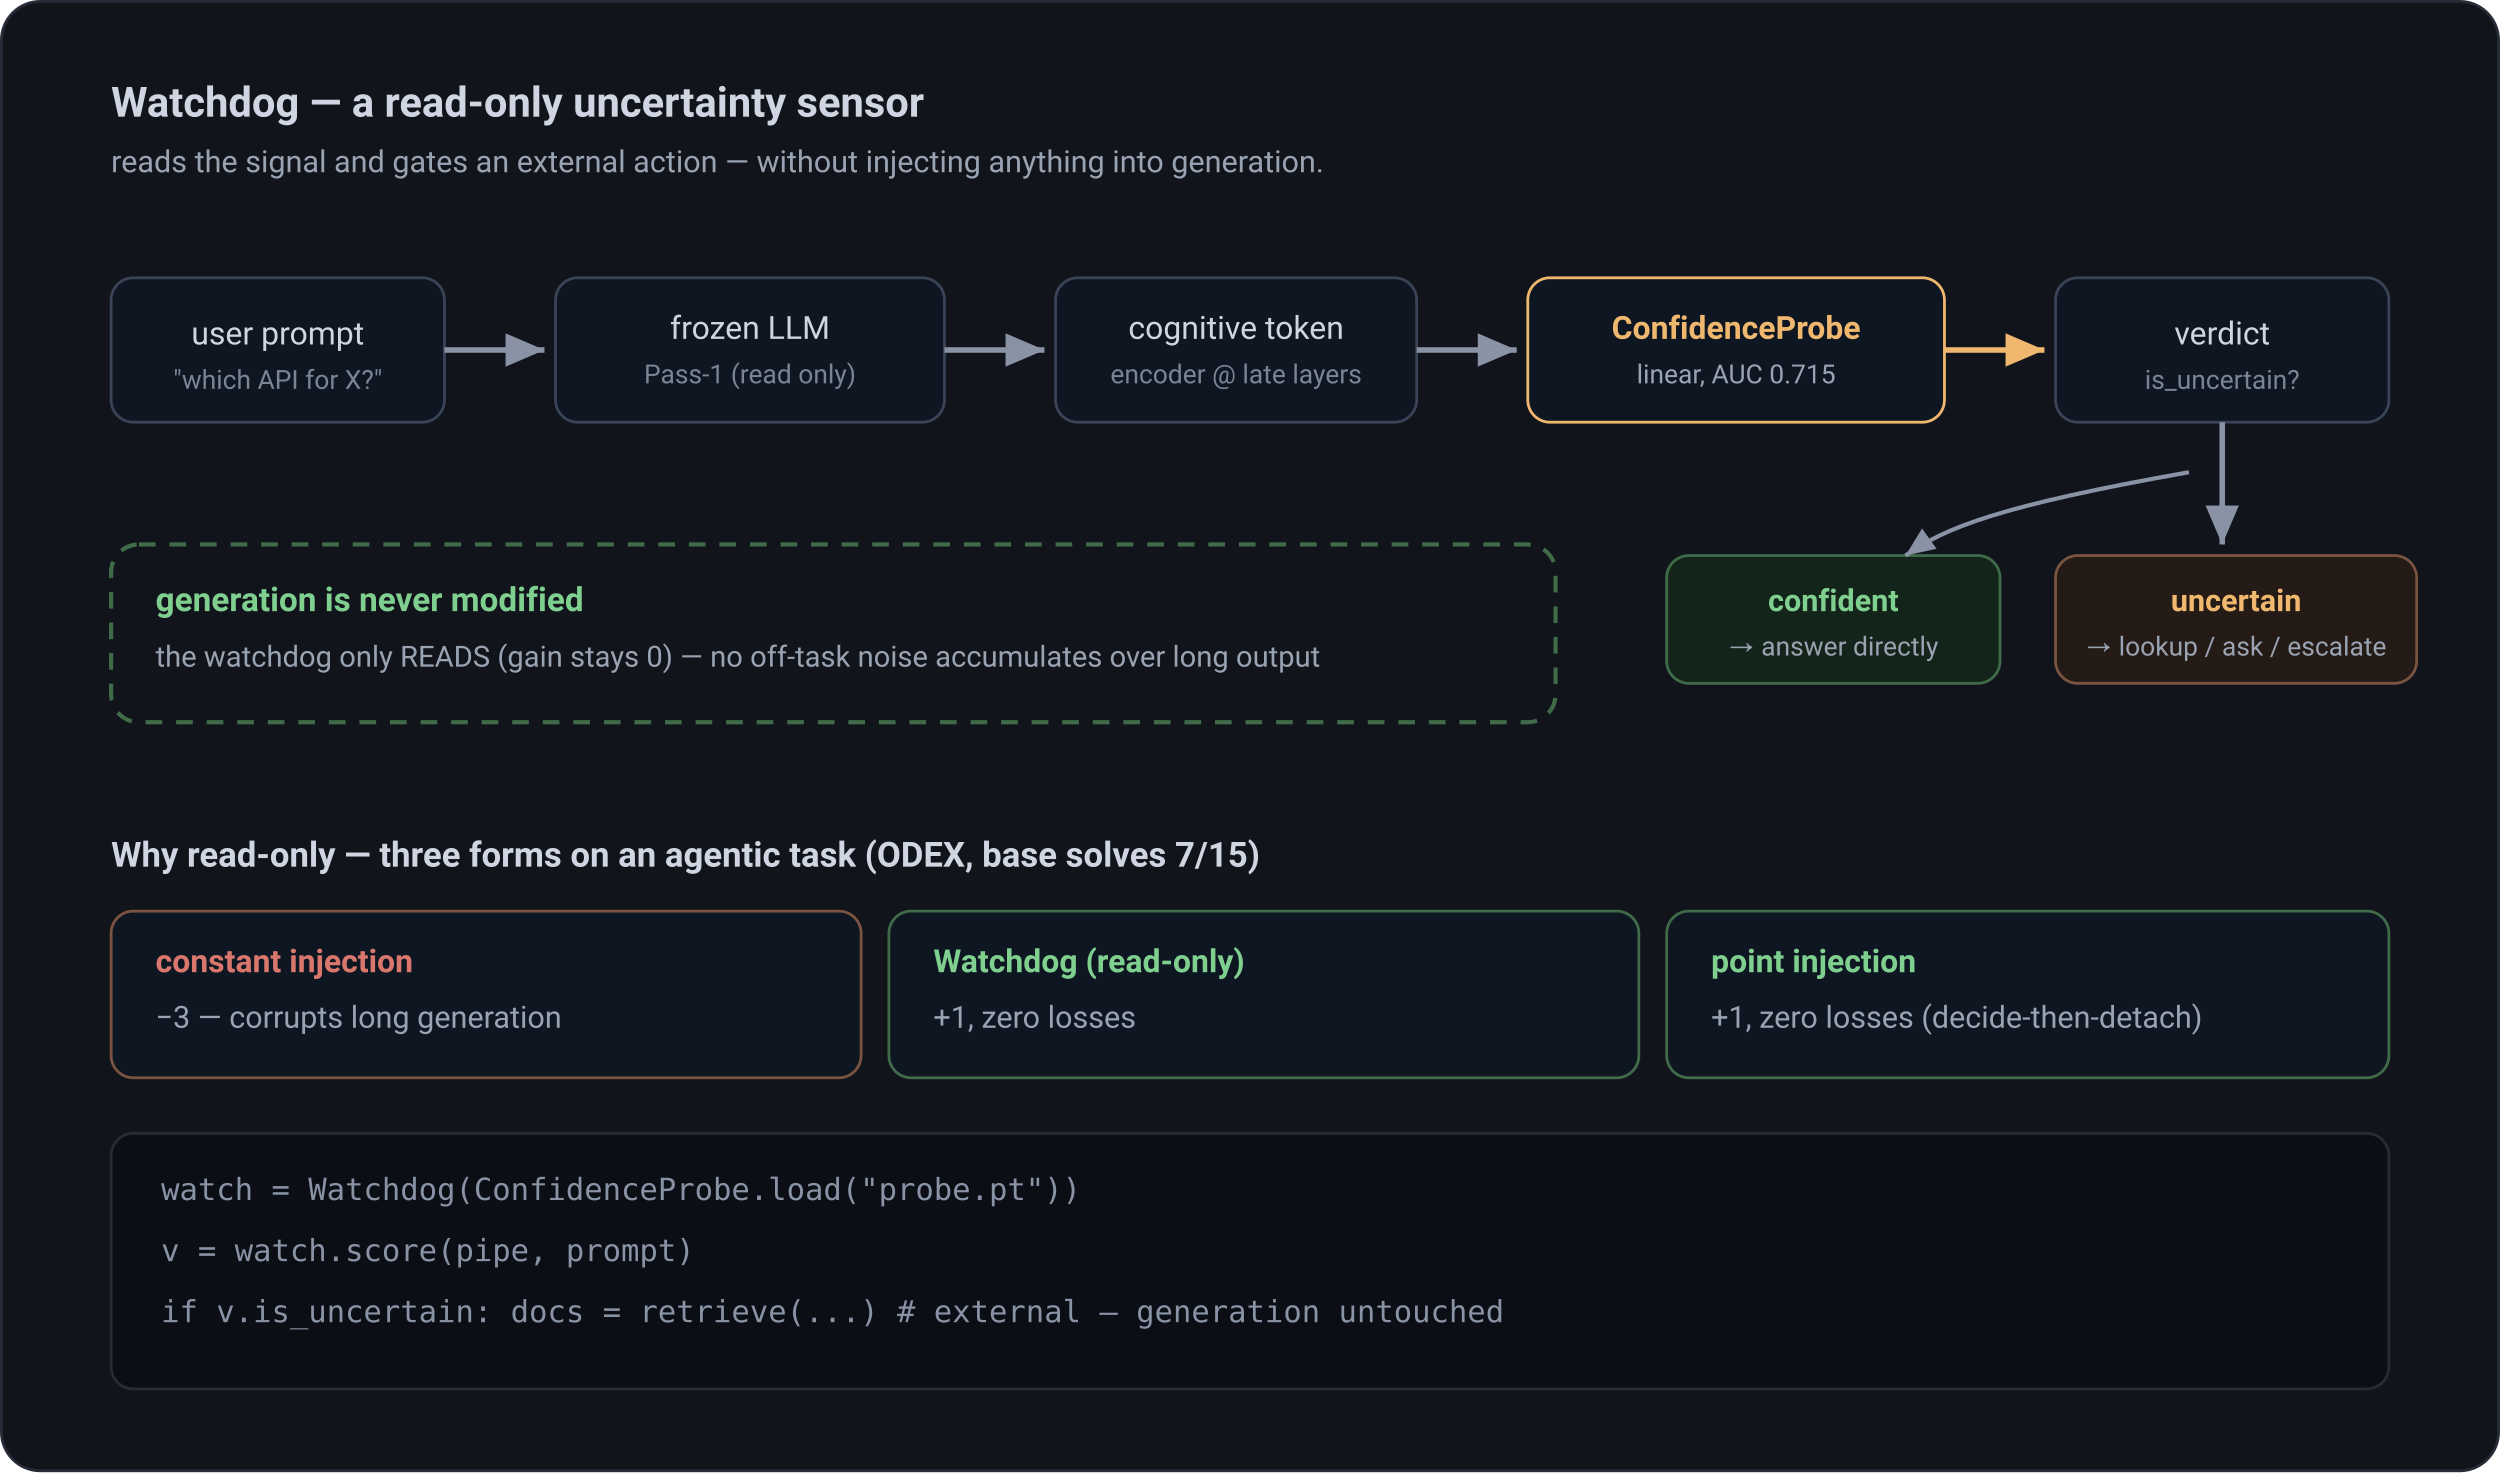
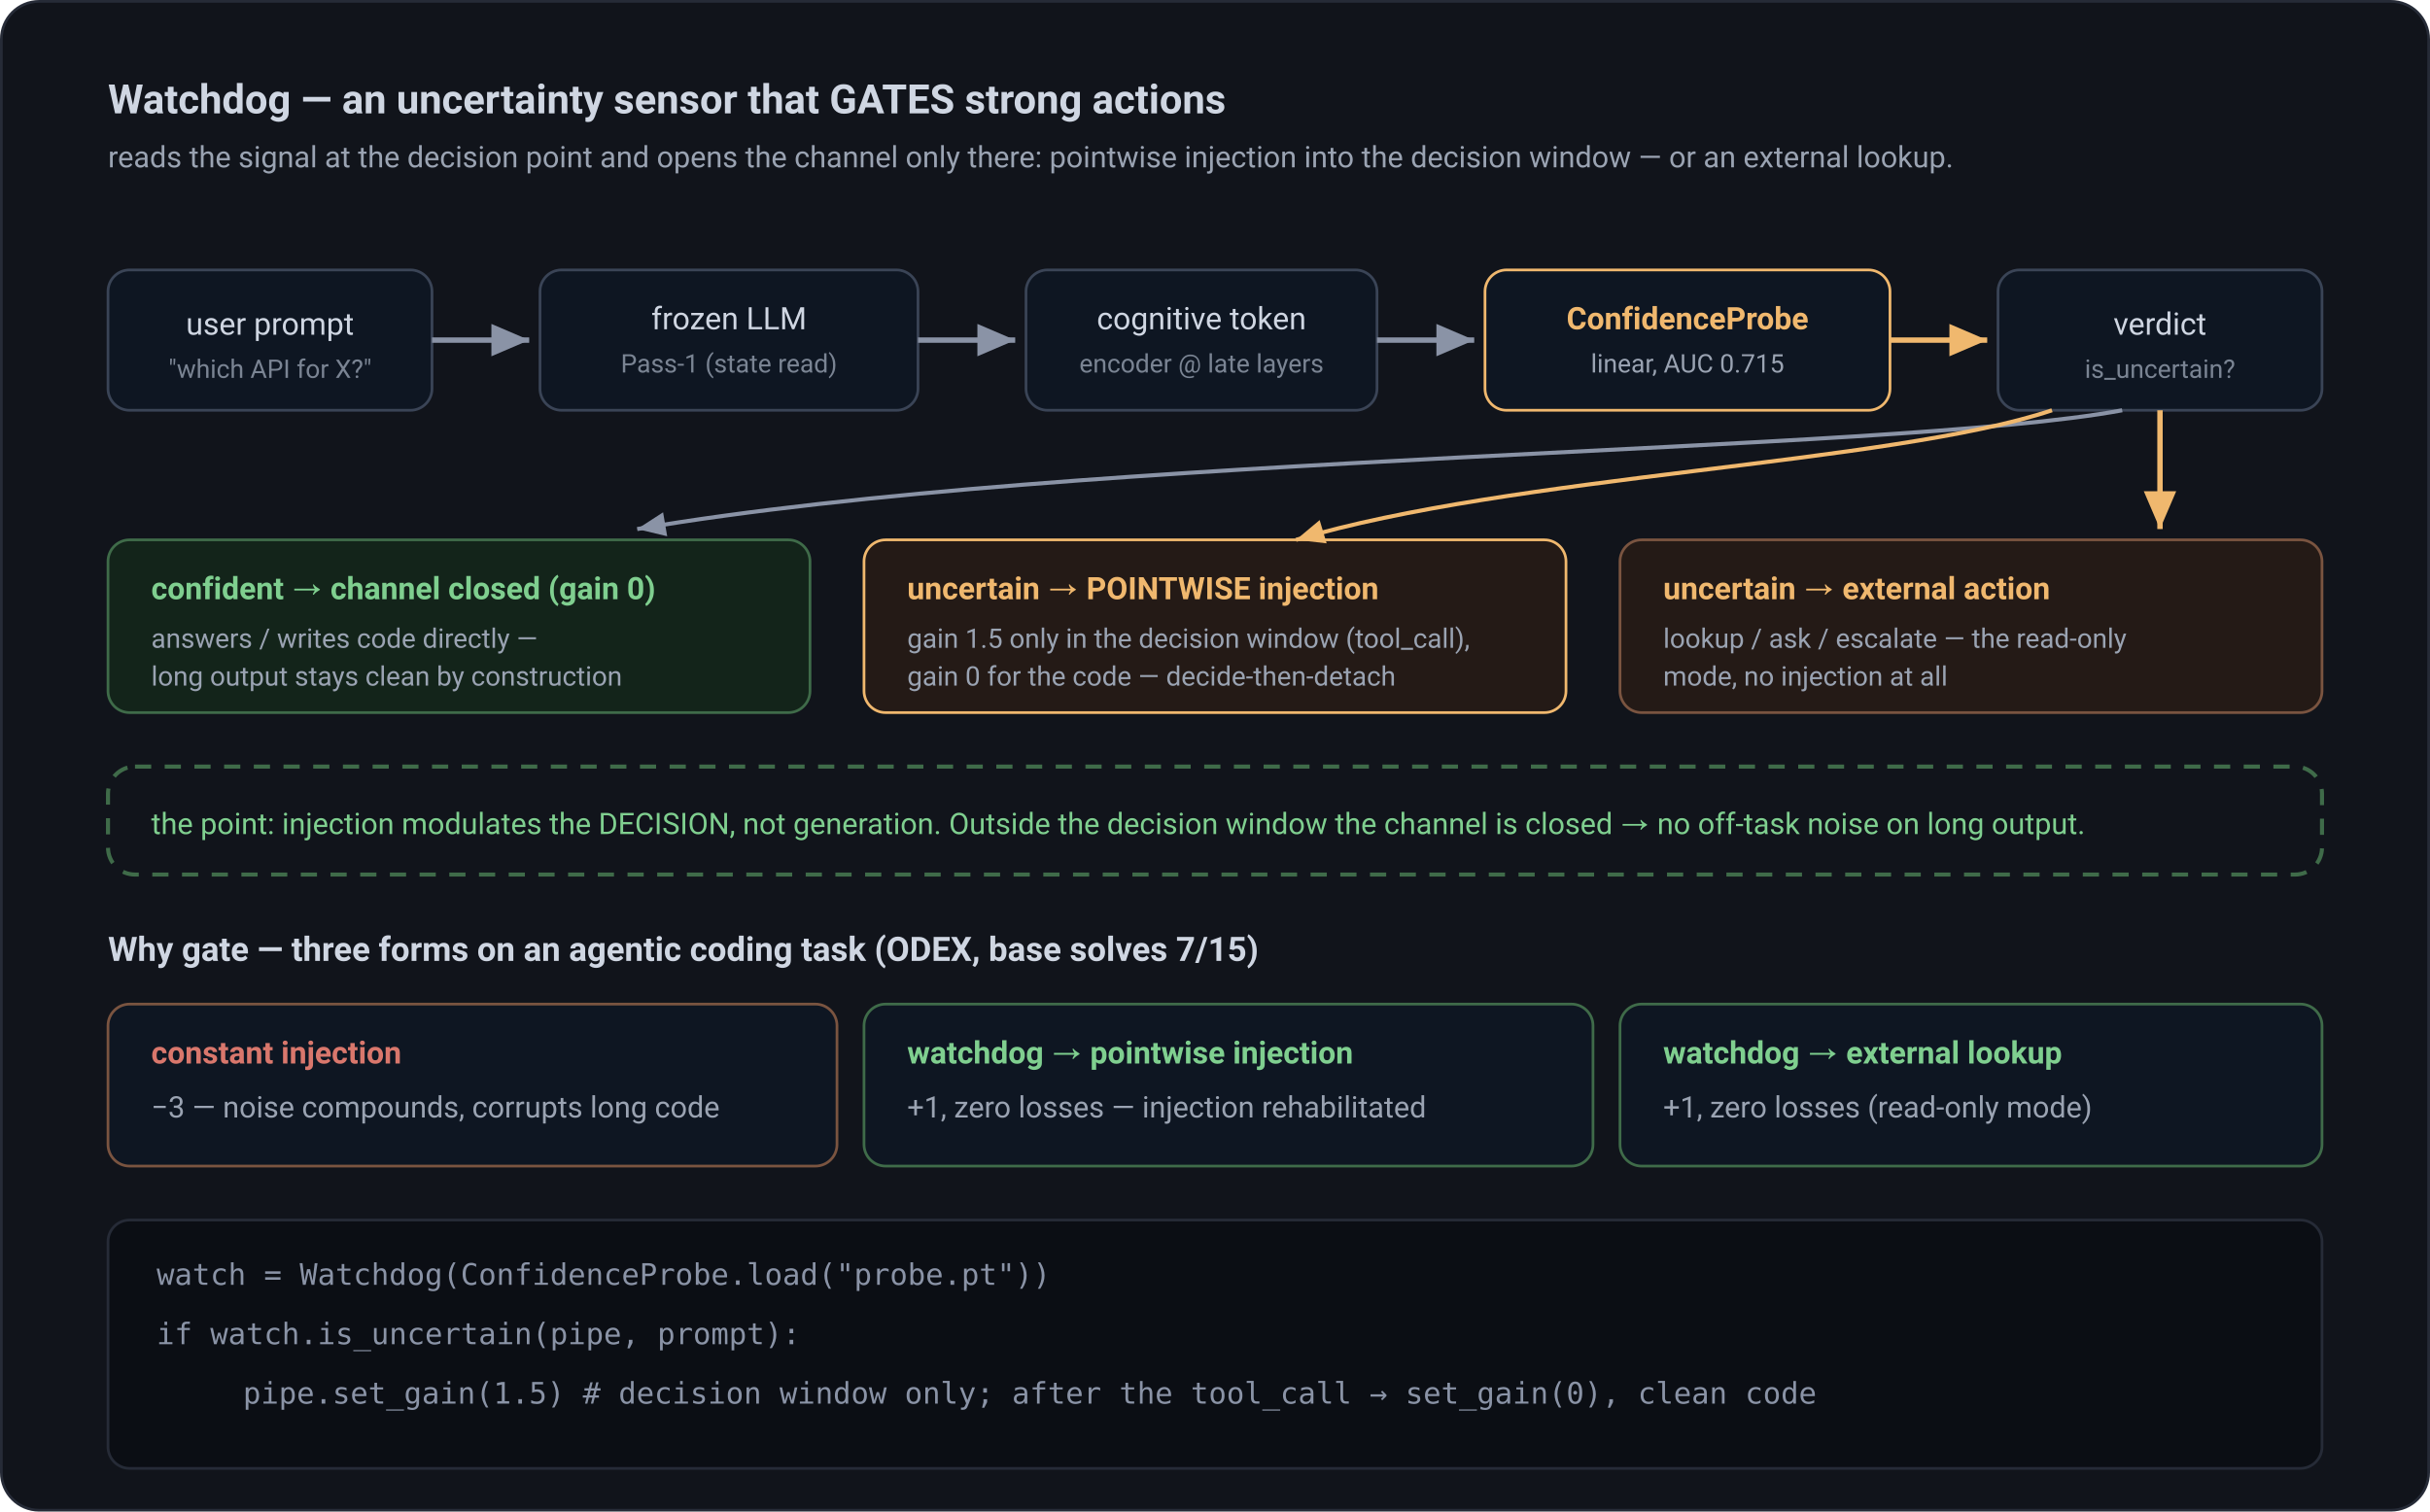
- <svg xmlns="http://www.w3.org/2000/svg" viewBox="0 0 900 530" font-family="-apple-system, Segoe UI, Roboto, Helvetica, Arial, sans-serif">
+ <svg xmlns="http://www.w3.org/2000/svg" viewBox="0 0 900 560" font-family="-apple-system, Segoe UI, Roboto, Helvetica, Arial, sans-serif">
  <defs>
    <marker id="arr" markerWidth="9" markerHeight="9" refX="7" refY="3" orient="auto" markerUnits="strokeWidth">
      <path d="M0,0 L7,3 L0,6 Z" fill="#8a93a6" />
    </marker>
    <marker id="arro" markerWidth="9" markerHeight="9" refX="7" refY="3" orient="auto" markerUnits="strokeWidth">
      <path d="M0,0 L7,3 L0,6 Z" fill="#f0b86e" />
    </marker>
  </defs>
-   <rect x="0.5" y="0.5" width="899" height="529" rx="14" fill="#11141b" stroke="#262b37" />
-   <text x="40" y="42" fill="#cfd6e2" font-size="15" font-weight="700">Watchdog — a read-only uncertainty sensor</text>
-   <text x="40" y="62" fill="#9aa3b2" font-size="11">reads the signal and gates an external action — without injecting anything into generation.</text>
+   <rect x="0.5" y="0.5" width="899" height="559" rx="14" fill="#11141b" stroke="#262b37" />
+   <text x="40" y="42" fill="#cfd6e2" font-size="15" font-weight="700">Watchdog — an uncertainty sensor that GATES strong actions</text>
+   <text x="40" y="62" fill="#9aa3b2" font-size="11">reads the signal at the decision point and opens the channel only there: pointwise injection into the decision window — or an external lookup.</text>
  <g>
    <rect x="40" y="100" width="120" height="52" rx="8" fill="#0e1622" stroke="#3a4456" />
    <text x="100" y="124" fill="#cfd6e2" font-size="11.5" text-anchor="middle">user prompt</text>
    <text x="100" y="140" fill="#7a8493" font-size="9.5" text-anchor="middle">"which API for X?"</text>
    <path d="M160,126 L196,126" stroke="#8a93a6" stroke-width="2" marker-end="url(#arr)" />
    <rect x="200" y="100" width="140" height="52" rx="8" fill="#0e1622" stroke="#3a4456" />
    <text x="270" y="122" fill="#cfd6e2" font-size="11.5" text-anchor="middle">frozen LLM</text>
-     <text x="270" y="138" fill="#7a8493" font-size="9.5" text-anchor="middle">Pass-1 (read only)</text>
+     <text x="270" y="138" fill="#7a8493" font-size="9.5" text-anchor="middle">Pass-1 (state read)</text>
    <path d="M340,126 L376,126" stroke="#8a93a6" stroke-width="2" marker-end="url(#arr)" />
    <rect x="380" y="100" width="130" height="52" rx="8" fill="#0e1622" stroke="#3a4456" />
    <text x="445" y="122" fill="#cfd6e2" font-size="11.5" text-anchor="middle">cognitive token</text>
    <text x="445" y="138" fill="#7a8493" font-size="9.5" text-anchor="middle">encoder @ late layers</text>
    <path d="M510,126 L546,126" stroke="#8a93a6" stroke-width="2" marker-end="url(#arr)" />
    <rect x="550" y="100" width="150" height="52" rx="8" fill="#0e1622" stroke="#f0b86e" />
    <text x="625" y="122" fill="#f0b86e" font-size="11.5" font-weight="700" text-anchor="middle">ConfidenceProbe</text>
    <text x="625" y="138" fill="#9aa3b2" font-size="9.5" text-anchor="middle">linear, AUC 0.715</text>
    <path d="M700,126 L736,126" stroke="#f0b86e" stroke-width="2" marker-end="url(#arro)" />
    <rect x="740" y="100" width="120" height="52" rx="8" fill="#0e1622" stroke="#3a4456" />
    <text x="800" y="124" fill="#cfd6e2" font-size="11.5" text-anchor="middle">verdict</text>
    <text x="800" y="140" fill="#7a8493" font-size="9.5" text-anchor="middle">is_uncertain?</text>
  </g>
-   <path d="M800,152 L800,196" stroke="#8a93a6" stroke-width="2" marker-end="url(#arr)" />
-   <rect x="600" y="200" width="120" height="46" rx="8" fill="#13241a" stroke="#3f6b49" />
-   <text x="660" y="220" fill="#7fcf8f" font-size="11" font-weight="700" text-anchor="middle">confident</text>
-   <text x="660" y="236" fill="#9aa3b2" font-size="9.5" text-anchor="middle">→ answer directly</text>
-   <rect x="740" y="200" width="130" height="46" rx="8" fill="#241a16" stroke="#7a5440" />
-   <text x="805" y="220" fill="#f0b86e" font-size="11" font-weight="700" text-anchor="middle">uncertain</text>
-   <text x="805" y="236" fill="#9aa3b2" font-size="9.5" text-anchor="middle">→ lookup / ask / escalate</text>
-   <path d="M788,170 C720,182 700,190 686,200" stroke="#8a93a6" stroke-width="1.5" fill="none" marker-end="url(#arr)" />
-   <rect x="40" y="196" width="520" height="64" rx="10" fill="none" stroke="#3f6b49" stroke-width="1.5" stroke-dasharray="6 5" />
-   <text x="56" y="220" fill="#7fcf8f" font-size="12" font-weight="700">generation is never modified</text>
-   <text x="56" y="240" fill="#9aa3b2" font-size="10.5">the watchdog only READS (gain stays 0) — no off-task noise accumulates over long output</text>
-   <text x="40" y="312" fill="#cfd6e2" font-size="12.5" font-weight="700">Why read-only — three forms on an agentic task (ODEX, base solves 7/15)</text>
+   <path d="M786,152 C700,168 400,168 236,196" stroke="#8a93a6" stroke-width="1.5" fill="none" marker-end="url(#arr)" />
+   <path d="M800,152 L800,196" stroke="#f0b86e" stroke-width="2" marker-end="url(#arro)" />
+   <rect x="40" y="200" width="260" height="64" rx="8" fill="#13241a" stroke="#3f6b49" />
+   <text x="56" y="222" fill="#7fcf8f" font-size="11.5" font-weight="700">confident → channel closed (gain 0)</text>
+   <text x="56" y="240" fill="#9aa3b2" font-size="10">answers / writes code directly —</text>
+   <text x="56" y="254" fill="#9aa3b2" font-size="10">long output stays clean by construction</text>
+   <rect x="320" y="200" width="260" height="64" rx="8" fill="#241a16" stroke="#f0b86e" />
+   <text x="336" y="222" fill="#f0b86e" font-size="11.5" font-weight="700">uncertain → POINTWISE injection</text>
+   <text x="336" y="240" fill="#9aa3b2" font-size="10">gain 1.5 only in the decision window (tool_call),</text>
+   <text x="336" y="254" fill="#9aa3b2" font-size="10">gain 0 for the code — decide-then-detach</text>
+   <rect x="600" y="200" width="260" height="64" rx="8" fill="#241a16" stroke="#7a5440" />
+   <text x="616" y="222" fill="#f0b86e" font-size="11.5" font-weight="700">uncertain → external action</text>
+   <text x="616" y="240" fill="#9aa3b2" font-size="10">lookup / ask / escalate — the read-only</text>
+   <text x="616" y="254" fill="#9aa3b2" font-size="10">mode, no injection at all</text>
+   <path d="M760,152 C700,172 560,176 480,200" stroke="#f0b86e" stroke-width="1.5" fill="none" marker-end="url(#arro)" />
+   <rect x="40" y="284" width="820" height="40" rx="10" fill="none" stroke="#3f6b49" stroke-width="1.5" stroke-dasharray="6 5" />
+   <text x="56" y="309" fill="#7fcf8f" font-size="11">the point: injection modulates the DECISION, not generation. Outside the decision window the channel is closed → no off-task noise on long output.</text>
+   <text x="40" y="356" fill="#cfd6e2" font-size="12.5" font-weight="700">Why gate — three forms on an agentic coding task (ODEX, base solves 7/15)</text>
  <g font-size="11">
-     <rect x="40" y="328" width="270" height="60" rx="8" fill="#0e1622" stroke="#7a5440" />
-     <text x="56" y="350" fill="#d9776c" font-size="11.5" font-weight="700">constant injection</text>
-     <text x="56" y="370" fill="#9aa3b2">−3 — corrupts long generation</text>
-     <rect x="320" y="328" width="270" height="60" rx="8" fill="#0e1622" stroke="#3f6b49" />
-     <text x="336" y="350" fill="#7fcf8f" font-size="11.5" font-weight="700">Watchdog (read-only)</text>
-     <text x="336" y="370" fill="#9aa3b2">+1, zero losses</text>
-     <rect x="600" y="328" width="260" height="60" rx="8" fill="#0e1622" stroke="#3f6b49" />
-     <text x="616" y="350" fill="#7fcf8f" font-size="11.5" font-weight="700">point injection</text>
-     <text x="616" y="370" fill="#9aa3b2">+1, zero losses (decide-then-detach)</text>
+     <rect x="40" y="372" width="270" height="60" rx="8" fill="#0e1622" stroke="#7a5440" />
+     <text x="56" y="394" fill="#d9776c" font-size="11.5" font-weight="700">constant injection</text>
+     <text x="56" y="414" fill="#9aa3b2">−3 — noise compounds, corrupts long code</text>
+     <rect x="320" y="372" width="270" height="60" rx="8" fill="#0e1622" stroke="#3f6b49" />
+     <text x="336" y="394" fill="#7fcf8f" font-size="11.5" font-weight="700">watchdog → pointwise injection</text>
+     <text x="336" y="414" fill="#9aa3b2">+1, zero losses — injection rehabilitated</text>
+     <rect x="600" y="372" width="260" height="60" rx="8" fill="#0e1622" stroke="#3f6b49" />
+     <text x="616" y="394" fill="#7fcf8f" font-size="11.5" font-weight="700">watchdog → external lookup</text>
+     <text x="616" y="414" fill="#9aa3b2">+1, zero losses (read-only mode)</text>
  </g>
-   <rect x="40" y="408" width="820" height="92" rx="8" fill="#0b0e14" stroke="#262b37" />
-   <text x="58" y="432" fill="#8a93a6" font-size="11" font-family="monospace">watch = Watchdog(ConfidenceProbe.load("probe.pt"))</text>
-   <text x="58" y="454" fill="#8a93a6" font-size="11" font-family="monospace">v = watch.score(pipe, prompt)</text>
-   <text x="58" y="476" fill="#8a93a6" font-size="11" font-family="monospace">if v.is_uncertain:  docs = retrieve(...)   # external — generation untouched</text>
+   <rect x="40" y="452" width="820" height="92" rx="8" fill="#0b0e14" stroke="#262b37" />
+   <text x="58" y="476" fill="#8a93a6" font-size="11" font-family="monospace">watch = Watchdog(ConfidenceProbe.load("probe.pt"))</text>
+   <text x="58" y="498" fill="#8a93a6" font-size="11" font-family="monospace">if watch.is_uncertain(pipe, prompt):</text>
+   <text x="90" y="520" fill="#8a93a6" font-size="11" font-family="monospace">pipe.set_gain(1.5)   # decision window only; after the tool_call → set_gain(0), clean code</text>
</svg>
